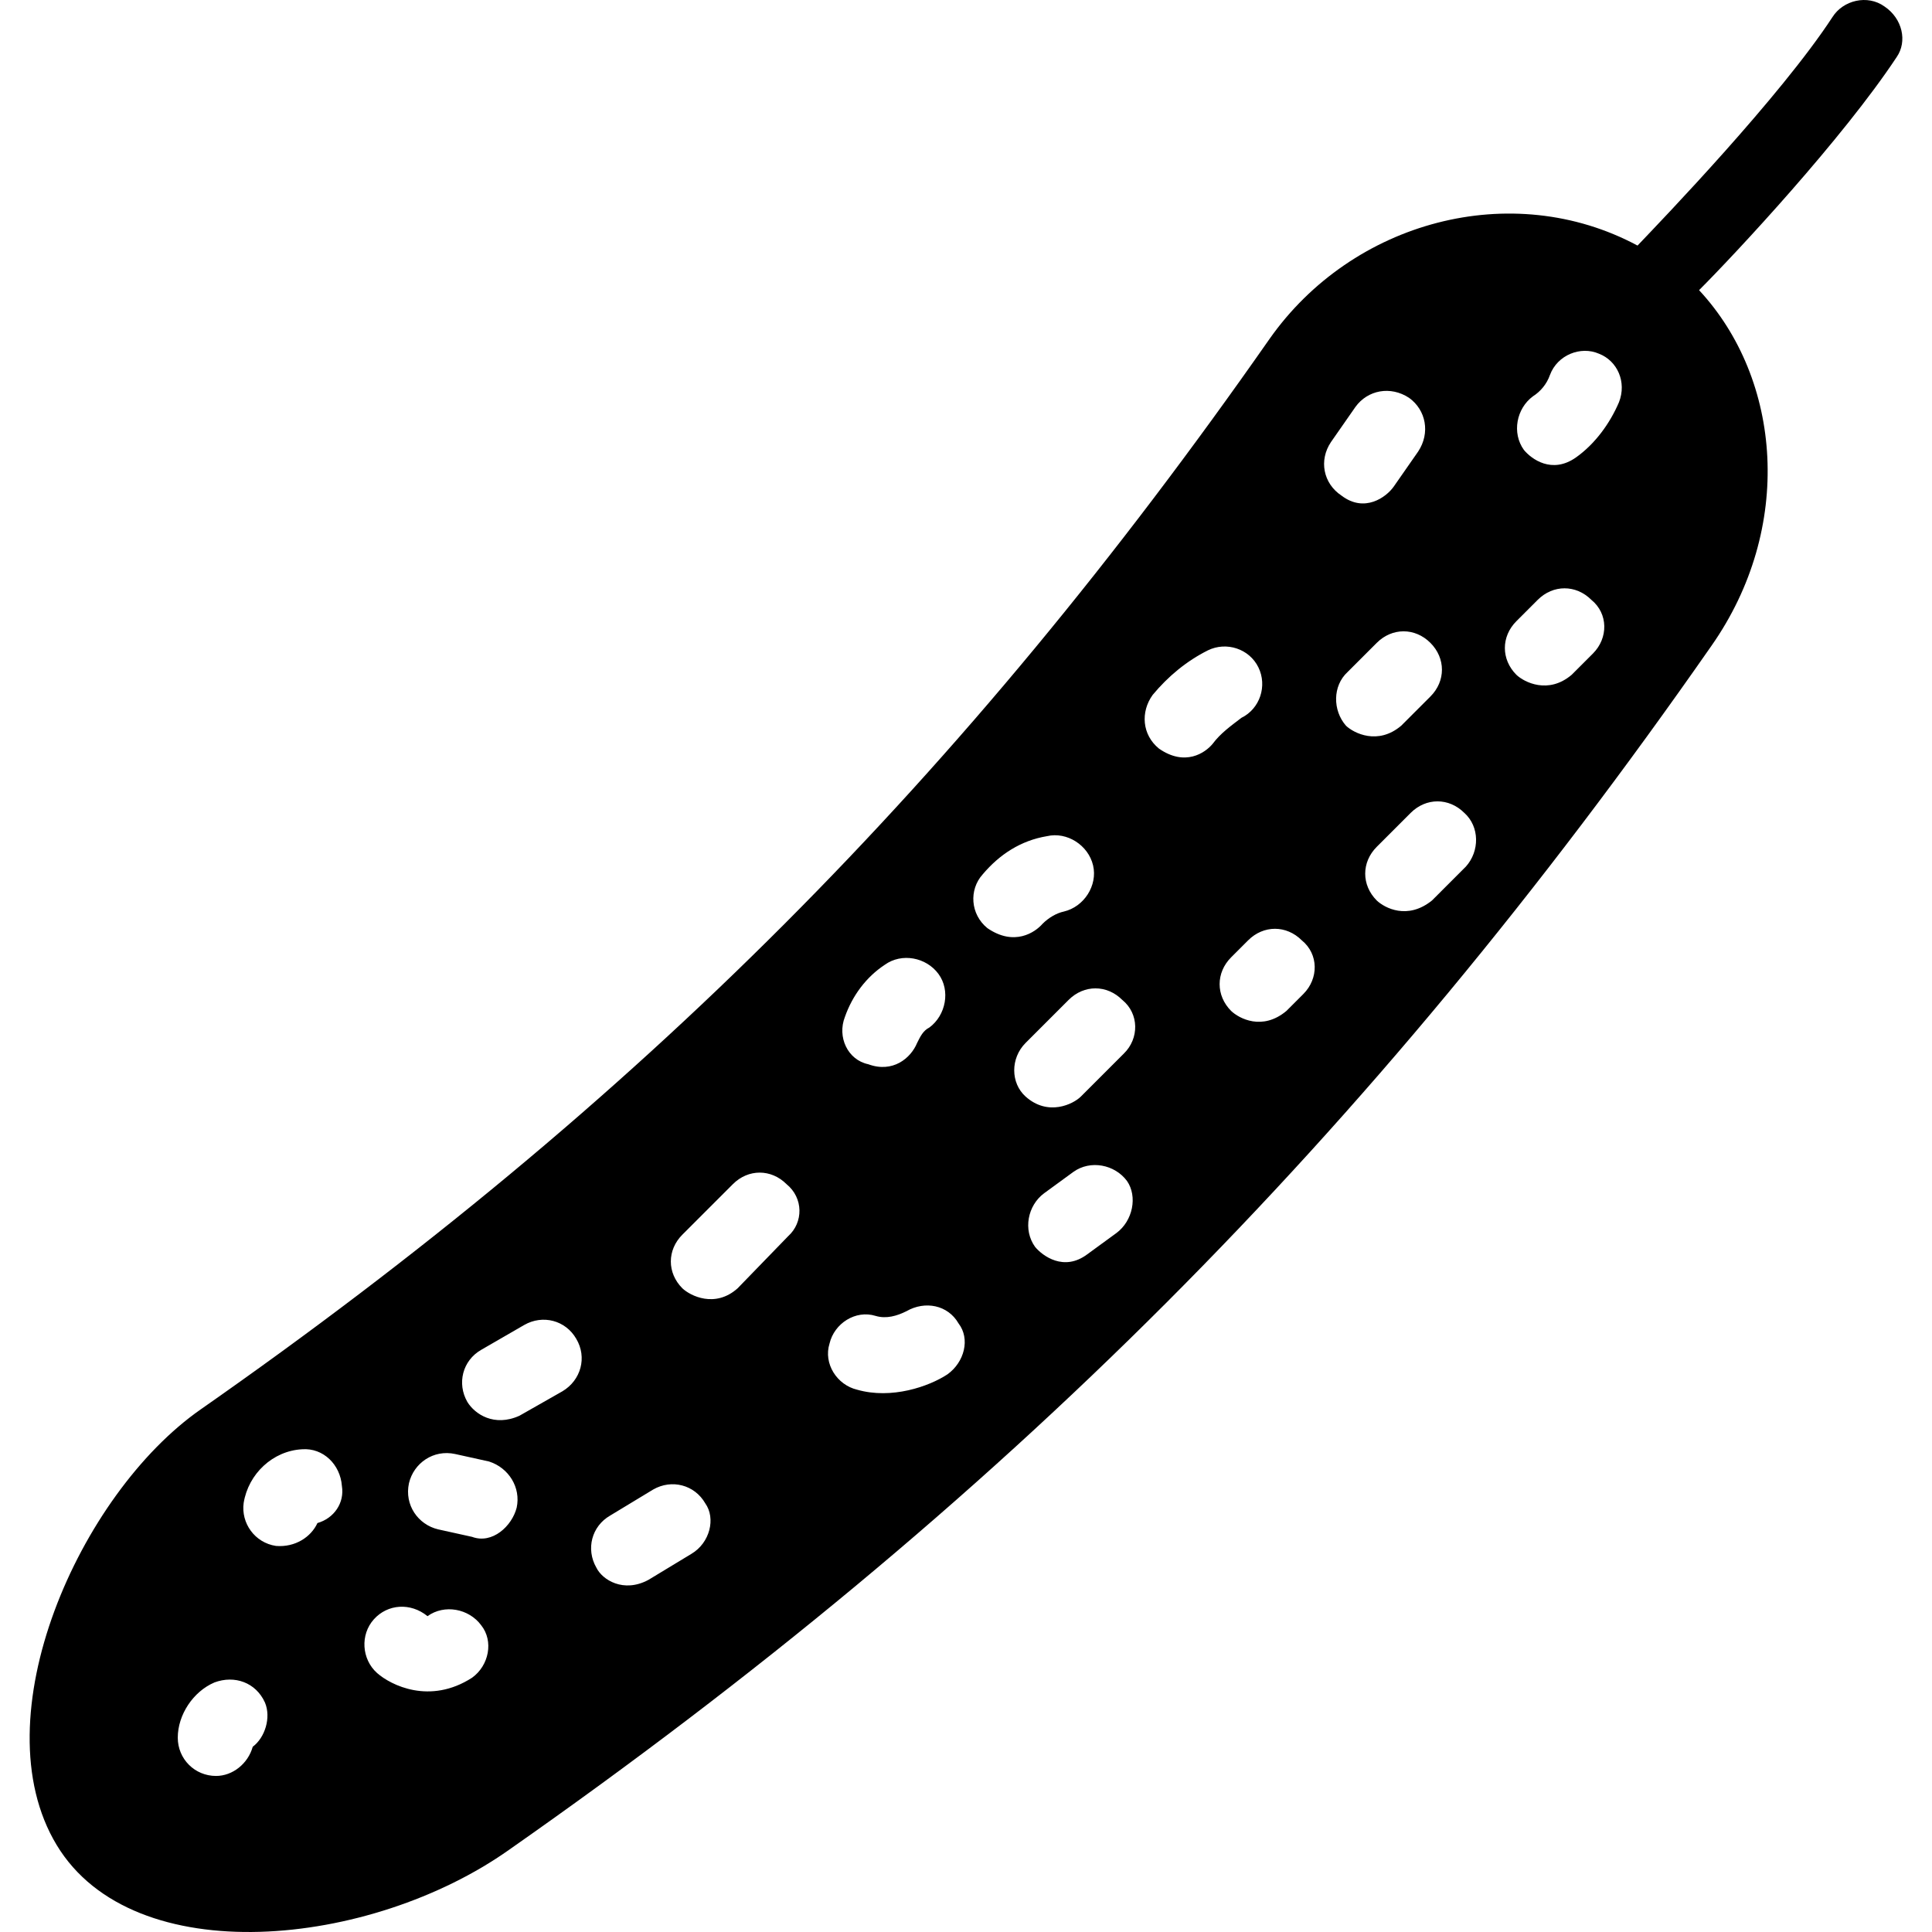
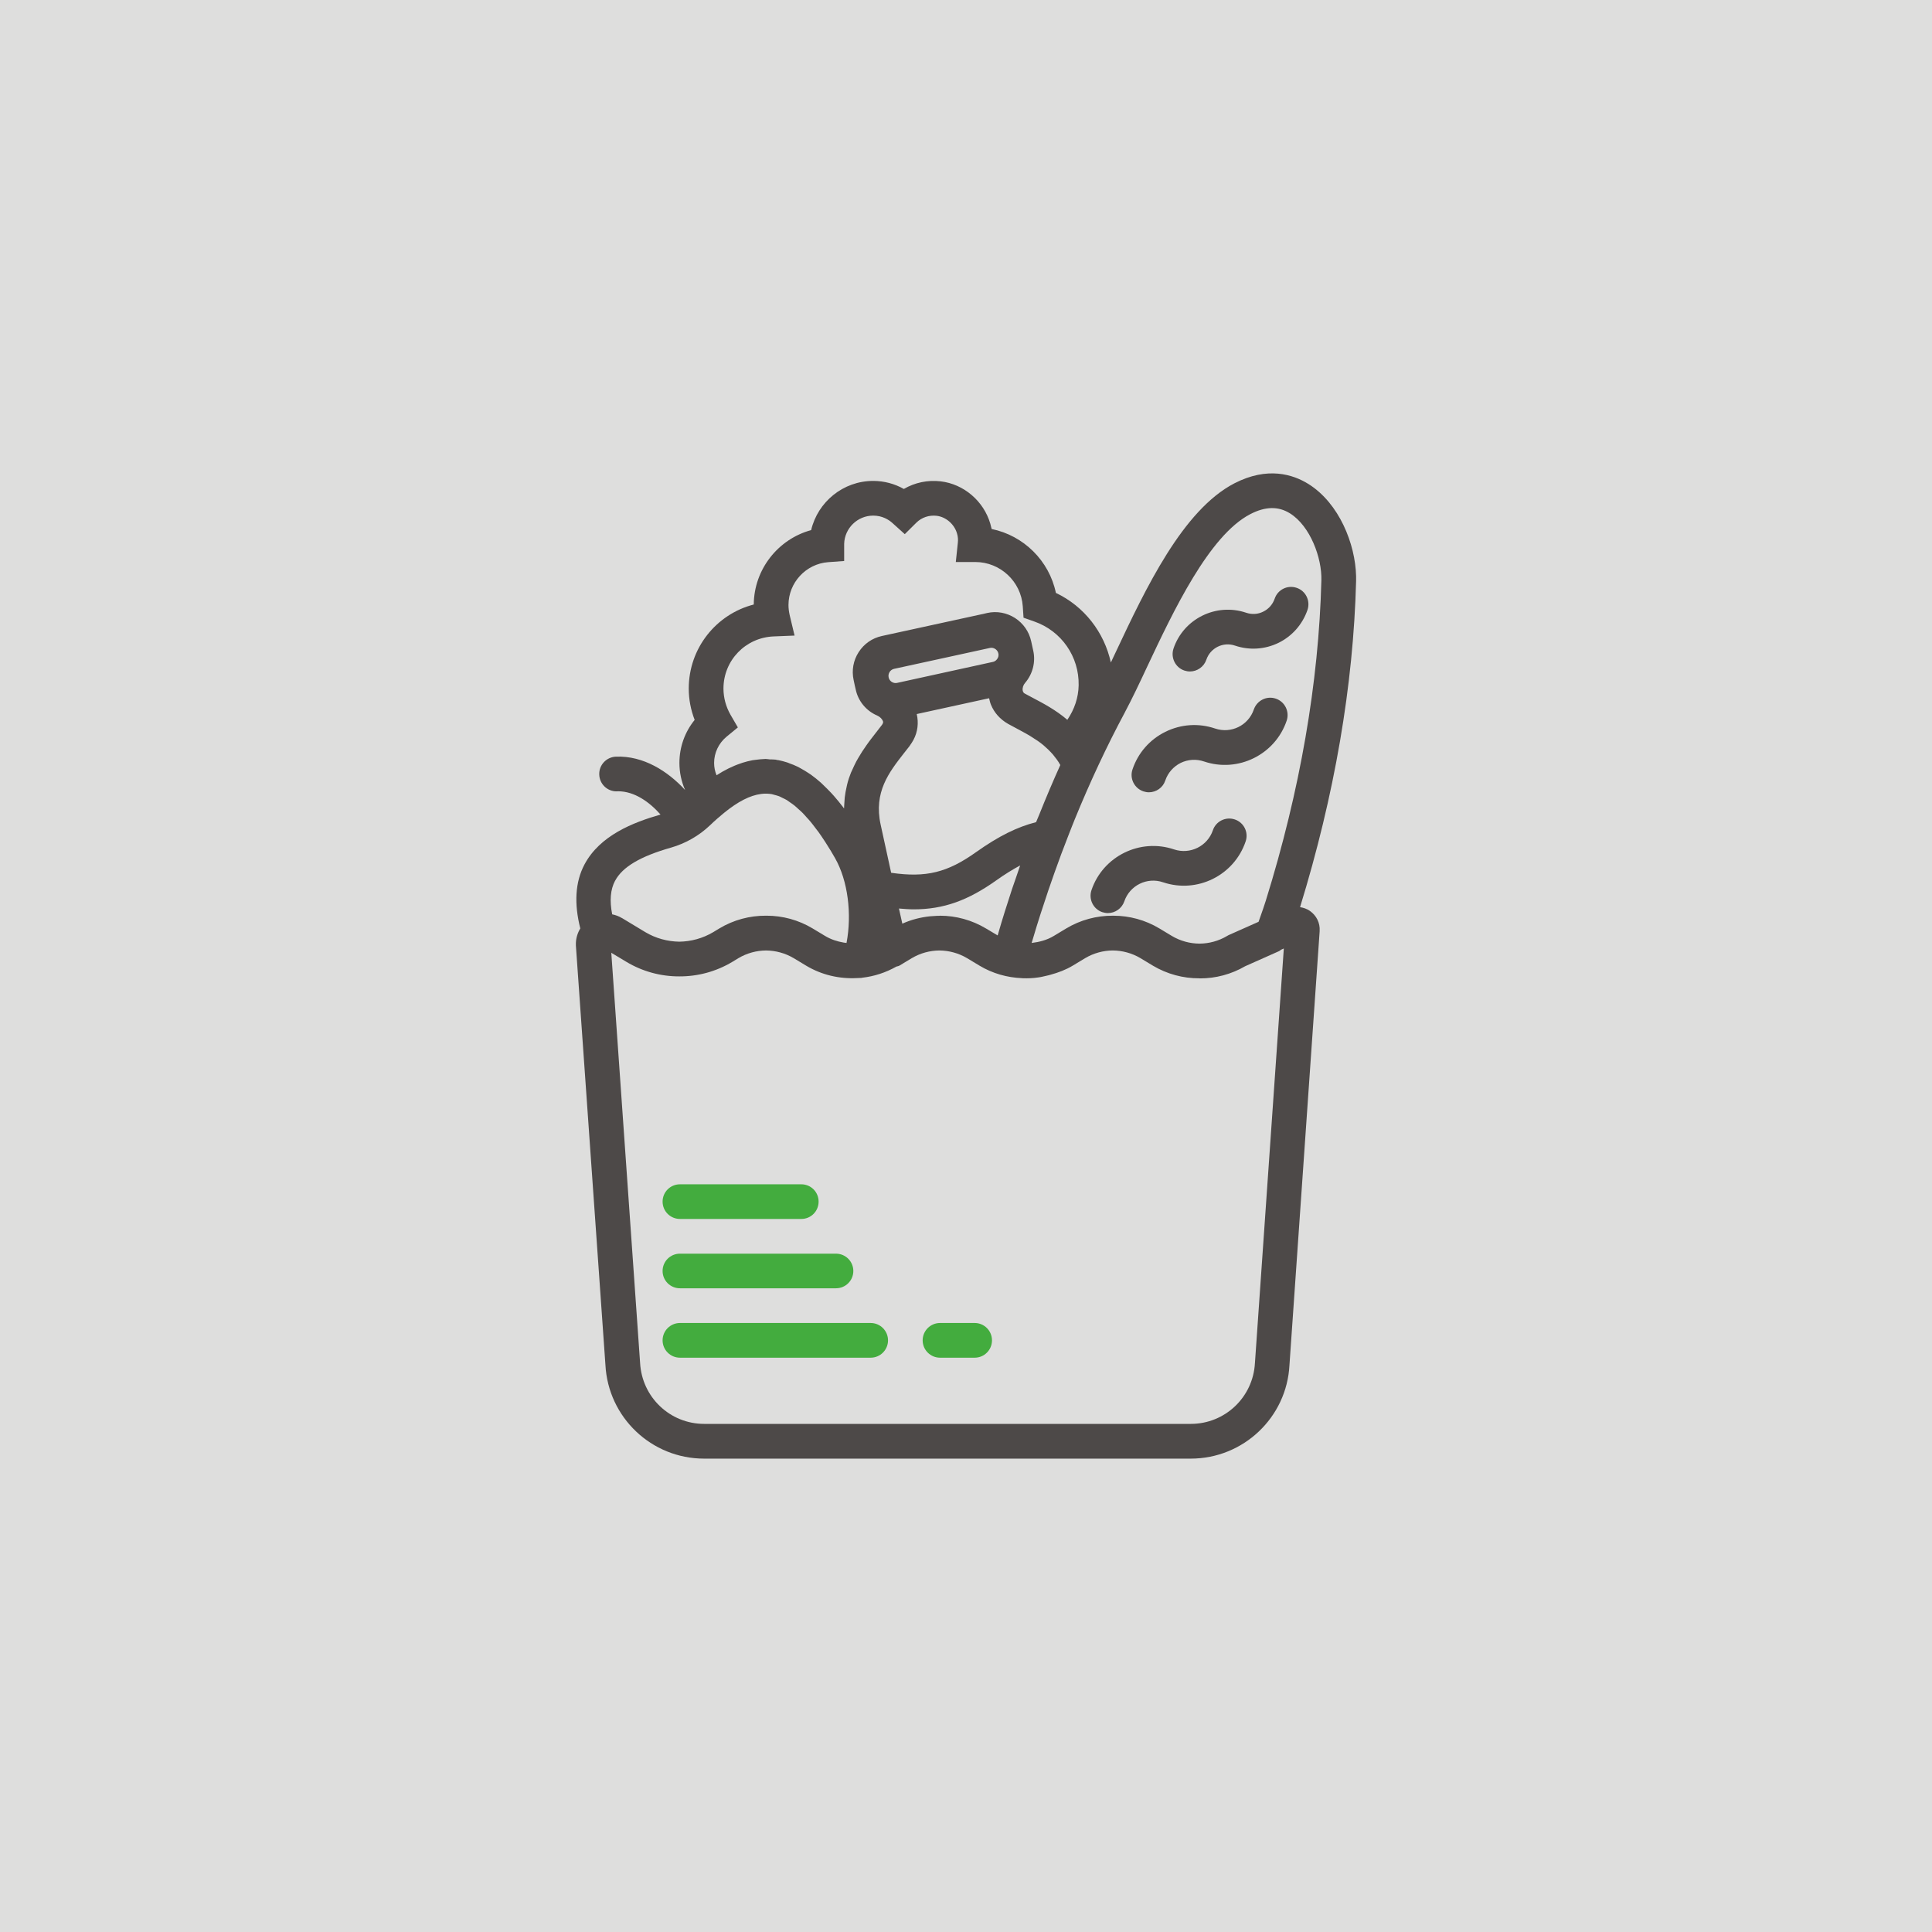
- <svg xmlns="http://www.w3.org/2000/svg" version="1.1" id="Capa_1" x="0px" y="0px" viewBox="0 0 489.699 489.699" style="enable-background:new 0 0 489.699 489.699;" xml:space="preserve">
-   <g>
-     <g>
-       <path d="M477.66,1.644c-4.3-3.1-10.5-1.6-13.2,2.7c-13.2,20.2-43.1,51.3-49.4,57.9c-31.9-17.1-72.3-6.2-93.3,23.7    c-77.7,111.2-159.7,193.6-270.9,271.3c-30.7,21.4-56,78.1-36.5,110.4s79.7,26,114.7,1.2c124.4-87.1,218-180.7,304.7-305.1    c21-29.9,17.9-67.6-3.1-90.2c9.3-9.3,36.5-38.5,50.1-59.1C483.46,10.544,482.26,4.744,477.66,1.644z M214.16,257.744    c1.9-5.4,5.4-10.1,10.1-13.2c4.3-3.1,10.5-1.9,13.6,2.3c3.1,4.2,1.9,10.5-2.3,13.6c-1.6,0.8-2.3,2.3-3.1,3.9    c-1.6,3.9-6.2,7.7-12.4,5.4C214.86,268.644,212.16,262.844,214.16,257.744z M64.06,442.744c-1.2,4.3-5.1,7.4-9.3,7.4l0,0    c-5.4,0-9.7-4.3-9.7-9.7c0-5.8,3.9-11.7,9.3-14c5.1-1.9,10.5,0,12.8,5.1C68.76,435.344,67.16,440.444,64.06,442.744z     M80.46,386.044c-1.6,3.5-5.6,6.2-10.5,5.8c-5.4-0.8-8.9-5.8-8.2-10.9c1.2-7.4,7.4-13.2,14.8-13.6c5.4-0.4,9.7,3.9,10.1,9.3    C87.36,380.944,84.66,384.844,80.46,386.044z M119.66,425.244c-10.7,6.9-20.6,1.9-24.1-1.2c-3.9-3.5-4.3-9.7-0.8-13.6    s9.3-4.3,13.6-0.8c4.3-3.1,10.5-1.9,13.6,2.3C125.16,415.944,123.96,422.144,119.66,425.244z M130.96,382.144    c-1.2,4.7-6.2,9.3-11.3,7.4l-8.6-1.9c-5.1-1.2-8.6-6.2-7.4-11.7c1.2-5.1,6.2-8.6,11.7-7.4l8.6,1.9    C128.96,372.044,132.06,377.044,130.96,382.144z M142.56,352.644l-10.9,6.2c-6.4,2.9-11.3-0.4-13.2-3.5    c-2.7-4.7-1.2-10.5,3.5-13.2l10.9-6.3c4.7-2.7,10.5-1.2,13.2,3.5C148.86,344.044,147.26,349.844,142.56,352.644z M175.26,393.844    l-10.9,6.6c-6.3,3.4-11.7,0-13.2-3.1c-2.7-4.7-1.2-10.5,3.5-13.2l10.9-6.6c4.7-2.7,10.5-1.2,13.2,3.5    C181.46,384.844,179.96,391.044,175.26,393.844z M199.76,313.344l-12.8,13.2c-5.7,5.1-12,1.9-14,0c-3.9-3.9-3.9-9.7,0-13.6    l12.8-12.8c3.9-3.9,9.7-3.9,13.6,0C203.66,303.644,203.66,309.844,199.76,313.344z M240.16,348.344c-4.7,3.1-14.2,6.4-22.9,3.9    c-5.1-1.2-8.6-6.6-7-11.7c1.2-5.1,6.6-8.6,11.7-7c2.7,0.8,5.4,0,7.8-1.2c4.7-2.7,10.5-1.6,13.2,3.1    C245.96,339.344,244.46,345.244,240.16,348.344z M250.26,235.244c-4.3-3.5-4.7-9.7-1.2-13.6c4.3-5.1,9.7-8.6,16.3-9.7    c5.1-1.2,10.5,2.3,11.7,7.4c1.2,5.1-2.3,10.5-7.4,11.7c-1.9,0.4-3.9,1.6-5.4,3.1C262.36,236.344,257.06,239.944,250.26,235.244z     M282.96,312.544l-7.4,5.4c-5.9,4.4-11.3,0.4-13.2-1.9c-3.1-4.3-1.9-10.5,2.3-13.6l7.4-5.4c4.3-3.1,10.5-1.9,13.6,2.3    C288.36,303.244,287.16,309.444,282.96,312.544z M284.86,267.044l-10.9,10.9c-1.9,1.9-8.3,5.1-14,0c-3.8-3.4-3.9-9.7,0-13.6    l10.9-10.9c3.9-3.9,9.7-3.9,13.6,0C288.76,256.944,288.76,263.244,284.86,267.044z M307.36,188.544c-1.9,2.3-7,5.8-13.6,1.2    c-4.3-3.5-4.7-9.3-1.6-13.6c3.9-4.7,8.6-8.6,14-11.3c4.7-2.3,10.5-0.4,12.8,4.3s0.4,10.5-4.3,12.8    C312.06,183.944,309.36,185.844,307.36,188.544z M330.36,251.944l-4.3,4.3c-6.1,5.1-12,1.9-14,0c-3.9-3.9-3.9-9.7,0-13.6l4.3-4.3    c3.9-3.9,9.7-3.9,13.6,0C334.26,241.844,334.26,248.044,330.36,251.944z M337.36,112.044l6.2-8.9c3.1-4.3,8.9-5.4,13.6-2.3    c4.3,3.1,5.4,8.9,2.3,13.6l-6.2,8.9c-1.9,2.7-7.4,6.7-13.2,2.3C335.36,122.544,334.26,116.644,337.36,112.044z M341.56,170.344    l7.4-7.4c3.9-3.9,9.7-3.9,13.6,0s3.9,9.7,0,13.6l-7.4,7.4c-5.9,5-12,1.9-14,0C337.76,180.044,337.76,173.844,341.56,170.344z     M371.56,219.644l-8.6,8.6c-6.2,5-12,1.9-14,0c-3.9-3.9-3.9-9.7,0-13.6l8.6-8.6c3.9-3.9,9.7-3.9,13.6,0    C375.06,209.544,375.06,215.744,371.56,219.644z M403.76,165.644l-5.4,5.4c-5.9,5-12,1.9-14,0c-3.9-3.9-3.9-9.7,0-13.6l5.4-5.4    c3.9-3.9,9.7-3.9,13.6,0C407.66,155.544,407.66,161.744,403.76,165.644z M410.36,101.944c-2.3,5.4-6.1,10.6-10.9,14    c-6.1,4.3-11.3,0.4-13.2-1.9c-3.1-4.3-1.9-10.5,2.3-13.6c1.9-1.2,3.5-3.1,4.3-5.4c1.9-5.1,7.8-7.4,12.4-5.4    C409.96,91.444,412.36,96.844,410.36,101.944z" />
+ <svg xmlns="http://www.w3.org/2000/svg" xml:space="preserve" width="512px" height="512px" style="shape-rendering:geometricPrecision; text-rendering:geometricPrecision; image-rendering:optimizeQuality; fill-rule:evenodd; clip-rule:evenodd" viewBox="0 0 159.038 159.038">
+   <defs>
+     <style type="text/css">
+    
+     .fil0 {fill:#DEDEDD}
+     .fil1 {fill:#4D4948;fill-rule:nonzero}
+     .fil2 {fill:#43AC3E;fill-rule:nonzero}
+    
+   </style>
+   </defs>
+   <g id="Vrstva_x0020_1">
+     <rect class="fil0" width="159.038" height="159.038" />
+     <path class="fil1" d="M90.739 75.087c0.153,0.048 0.306,0.076 0.46,0.076 0.592,0 1.149,-0.376 1.353,-0.968 0.446,-1.311 1.873,-2.015 3.184,-1.569 2.802,0.948 5.853,-0.558 6.801,-3.359 0.259,-0.746 -0.139,-1.561 -0.892,-1.812 -0.746,-0.25 -1.554,0.146 -1.804,0.892 -0.446,1.312 -1.875,2.014 -3.191,1.576 -2.795,-0.948 -5.855,0.551 -6.802,3.352 -0.252,0.746 0.146,1.561 0.892,1.813z" />
+     <path class="fil1" d="M94.119 65.143c0.147,0.048 0.305,0.077 0.453,0.077 0.598,0 1.156,-0.376 1.351,-0.969 0.216,-0.635 0.669,-1.15 1.268,-1.45 0.607,-0.293 1.283,-0.334 1.923,-0.118 2.796,0.947 5.855,-0.558 6.802,-3.359 0.252,-0.746 -0.146,-1.561 -0.892,-1.813 -0.745,-0.257 -1.553,0.147 -1.812,0.892 -0.446,1.311 -1.868,2.014 -3.184,1.568 -1.36,-0.461 -2.809,-0.363 -4.099,0.271 -1.282,0.635 -2.244,1.729 -2.702,3.088 -0.258,0.745 0.147,1.561 0.892,1.812z" />
+     <path class="fil1" d="M97.491 55.197c0.154,0.05 0.307,0.077 0.461,0.077 0.593,0 1.151,-0.377 1.352,-0.969 0.327,-0.969 1.387,-1.491 2.348,-1.163 1.191,0.405 2.475,0.321 3.604,-0.23 1.122,-0.557 1.964,-1.518 2.376,-2.71 0.25,-0.746 -0.146,-1.561 -0.892,-1.812 -0.752,-0.258 -1.561,0.146 -1.812,0.892 -0.161,0.467 -0.495,0.851 -0.94,1.066 -0.439,0.223 -0.94,0.25 -1.414,0.089 -2.46,-0.828 -5.143,0.489 -5.973,2.949 -0.249,0.746 0.147,1.561 0.892,1.811z" />
+     <path class="fil1" d="M107.826 74.982c-0.245,-0.168 -0.523,-0.264 -0.808,-0.307 2.836,-9.212 4.39,-18.242 4.613,-26.843l0 -0.405c-0.064,-2.648 -1.385,-5.991 -3.916,-7.581 -1.283,-0.8 -3.374,-1.462 -6.098,-0.062 -4.258,2.201 -7.311,8.669 -9.757,13.867 -0.146,0.3 -0.278,0.592 -0.417,0.885 -0.545,-2.487 -2.189,-4.621 -4.524,-5.729 -0.55,-2.647 -2.654,-4.724 -5.288,-5.261 -0.035,-0.146 -0.07,-0.292 -0.112,-0.439 -0.544,-1.86 -2.182,-3.261 -4.084,-3.484 -1.067,-0.125 -2.125,0.098 -3.032,0.627 -0.767,-0.431 -1.63,-0.662 -2.522,-0.662 -2.481,0 -4.565,1.736 -5.109,4.049 -2.717,0.739 -4.702,3.226 -4.724,6.125 -3.094,0.796 -5.352,3.597 -5.352,6.92 0,0.885 0.168,1.757 0.487,2.579 -0.809,0.995 -1.255,2.237 -1.255,3.54 0,0.781 0.161,1.532 0.468,2.23 -1.429,-1.554 -3.429,-2.829 -5.686,-2.745 -0.788,0.028 -1.409,0.684 -1.381,1.471 0.021,0.774 0.654,1.387 1.422,1.387 0.048,0 0.098,-0.007 0.139,-0.007 1.338,0 2.578,0.885 3.484,1.916 -2.263,0.648 -4.99,1.715 -6.263,4.112 -0.767,1.449 -0.858,3.226 -0.342,5.262 -0.216,0.353 -0.345,0.758 -0.363,1.192l0 0.215 2.431 34.516c0.223,4.326 3.791,7.721 8.126,7.721l40.056 0c4.335,0 7.903,-3.395 8.126,-7.694l2.486 -35.721c0,-0.007 0,-0.015 0,-0.028 0.043,-0.655 -0.264,-1.268 -0.807,-1.645zm-15.22 -16.363c0.564,-1.058 1.185,-2.362 1.832,-3.748 2.147,-4.558 5.088,-10.795 8.489,-12.551 1.24,-0.642 2.314,-0.657 3.268,-0.057 1.659,1.039 2.628,3.66 2.578,5.498 -0.216,8.44 -1.755,17.318 -4.578,26.39 -0.091,0.3 -0.299,0.907 -0.592,1.729l-2.431 1.081c-0.057,0.027 -0.105,0.048 -0.153,0.082 -0.705,0.42 -1.492,0.628 -2.28,0.635 -0.787,-0.007 -1.574,-0.215 -2.278,-0.635l-1.016 -0.612c-1.171,-0.704 -2.482,-1.052 -3.791,-1.052 -0.015,0 -0.028,0 -0.05,0 -1.324,-0.008 -2.654,0.34 -3.839,1.052l-1.016 0.612c-0.566,0.343 -1.193,0.503 -1.827,0.58 0.035,-0.127 0.076,-0.252 0.112,-0.369 0.391,-1.331 0.816,-2.642 1.255,-3.938 0.168,-0.495 0.341,-0.99 0.515,-1.479 0.363,-1.031 0.746,-2.048 1.144,-3.065 0.18,-0.446 0.348,-0.907 0.535,-1.353 1.242,-3.038 2.613,-5.98 4.126,-8.802zm-18.194 3.381c0.166,-0.209 0.333,-0.419 0.487,-0.621 0,-0.008 0,-0.008 0,-0.008 0.112,-0.153 0.208,-0.307 0.292,-0.46 0.356,-0.662 0.439,-1.408 0.273,-2.132l5.957 -1.302c0.042,0.18 0.083,0.369 0.153,0.535 0.266,0.649 0.739,1.192 1.407,1.575 0.216,0.12 0.44,0.238 0.676,0.363 0.197,0.105 0.384,0.21 0.58,0.314 0.089,0.05 0.187,0.098 0.279,0.154 0.173,0.091 0.333,0.201 0.501,0.306 0.139,0.083 0.278,0.175 0.417,0.271 0.16,0.105 0.307,0.231 0.46,0.35 0.132,0.111 0.259,0.23 0.384,0.348 0.14,0.14 0.271,0.272 0.398,0.418 0.215,0.266 0.431,0.538 0.606,0.865 -0.606,1.338 -1.179,2.696 -1.729,4.069 -0.084,0.216 -0.174,0.425 -0.265,0.633 -1.561,0.398 -3.072,1.144 -4.94,2.468 -2.349,1.673 -4.105,2.119 -6.99,1.7l-0.865 -3.964c-0.585,-2.683 0.69,-4.306 1.918,-5.882zm7.079 -8.664c0.035,-0.007 0.076,-0.012 0.112,-0.012 0.271,0 0.523,0.194 0.578,0.458 0.05,0.211 -0.027,0.37 -0.084,0.446 -0.048,0.077 -0.16,0.216 -0.362,0.258l-7.889 1.729c-0.312,0.069 -0.633,-0.14 -0.695,-0.453 -0.07,-0.315 0.132,-0.636 0.446,-0.704l4.187 -0.912 3.708 -0.81zm-4.612 22.07c-0.112,0.007 -0.217,0.014 -0.329,0.022 -0.781,0.083 -1.546,0.278 -2.272,0.606l-0.279 -1.247c0.412,0.033 0.823,0.069 1.206,0.069 2.494,0 4.496,-0.746 6.802,-2.383 0.725,-0.516 1.365,-0.906 1.971,-1.233 -0.124,0.375 -0.258,0.745 -0.383,1.121 -0.092,0.265 -0.188,0.529 -0.279,0.802 -0.417,1.268 -0.822,2.549 -1.191,3.839l-0.947 -0.564c-1.172,-0.704 -2.489,-1.059 -3.798,-1.059 -0.015,0 -0.036,0.007 -0.05,0.007 -0.152,-0.007 -0.305,0.014 -0.451,0.02zm-17.075 -14.759l0.935 -0.768 -0.607 -1.045c-0.376,-0.662 -0.578,-1.4 -0.578,-2.153 0,-2.312 1.81,-4.194 4.125,-4.292l1.728 -0.07 -0.405 -1.693c-0.062,-0.279 -0.096,-0.559 -0.096,-0.823 0,-1.839 1.434,-3.388 3.268,-3.527l1.316 -0.096 0 -1.422c0.041,-1.282 1.101,-2.314 2.391,-2.314 0.746,0 1.282,0.334 1.594,0.621l1.005 0.905 0.954 -0.947c0.439,-0.432 1.045,-0.634 1.666,-0.564 0.765,0.091 1.455,0.683 1.678,1.449 0.077,0.258 0.099,0.508 0.07,0.759l-0.168 1.597 1.604 0c2.055,0 3.769,1.602 3.909,3.65l0.062 0.935 0.892 0.314c2.23,0.78 3.695,2.891 3.645,5.254 -0.019,1.01 -0.347,1.978 -0.932,2.837 -0.955,-0.816 -1.988,-1.36 -2.851,-1.813 -0.223,-0.117 -0.439,-0.237 -0.662,-0.355 -0.063,-0.035 -0.132,-0.098 -0.16,-0.244 -0.034,-0.209 0.042,-0.454 0.201,-0.633 0.621,-0.725 0.872,-1.708 0.669,-2.635l-0.173 -0.787c-0.174,-0.796 -0.647,-1.47 -1.331,-1.916 -0.684,-0.433 -1.499,-0.587 -2.287,-0.412l-0.382 0.091c-0.007,0 -0.015,0 -0.015,0l-4.188 0.913 -4.091 0.892c-0.795,0.174 -1.47,0.647 -1.909,1.331 -0.439,0.683 -0.585,1.498 -0.412,2.293l0.083 0.391c0,0.007 0,0.007 0,0.007l0.091 0.39c0.201,0.948 0.863,1.75 1.762,2.133 0.223,0.097 0.405,0.279 0.475,0.459 0.035,0.112 0.014,0.161 -0.07,0.3 -0.139,0.19 -0.293,0.384 -0.453,0.586 -0.153,0.196 -0.315,0.405 -0.481,0.621 -0.056,0.076 -0.111,0.153 -0.166,0.223 -0.12,0.167 -0.238,0.328 -0.35,0.501 -0.07,0.092 -0.131,0.19 -0.195,0.287 -0.105,0.166 -0.209,0.334 -0.314,0.516 -0.055,0.104 -0.118,0.201 -0.173,0.305 -0.105,0.204 -0.203,0.412 -0.299,0.628 -0.042,0.091 -0.084,0.182 -0.127,0.271 -0.125,0.315 -0.237,0.643 -0.319,0.984 -0.015,0.055 -0.022,0.112 -0.036,0.167 -0.069,0.293 -0.124,0.593 -0.161,0.907 -0.014,0.125 -0.014,0.257 -0.026,0.383 -0.007,0.173 -0.029,0.334 -0.029,0.509l-0.021 -0.022c-0.02,-0.028 -0.041,-0.048 -0.055,-0.077 -0.252,-0.328 -0.494,-0.628 -0.746,-0.914 -0.083,-0.089 -0.161,-0.173 -0.238,-0.264 -0.215,-0.223 -0.424,-0.439 -0.633,-0.635 -0.07,-0.07 -0.14,-0.14 -0.209,-0.202 -0.265,-0.238 -0.538,-0.453 -0.803,-0.647 -0.077,-0.056 -0.153,-0.098 -0.23,-0.154 -0.201,-0.131 -0.403,-0.258 -0.612,-0.369 -0.098,-0.055 -0.196,-0.112 -0.299,-0.16 -0.209,-0.105 -0.426,-0.188 -0.643,-0.264 -0.07,-0.029 -0.139,-0.064 -0.216,-0.084 -0.23,-0.076 -0.465,-0.132 -0.702,-0.182 -0.028,-0.007 -0.057,0 -0.084,-0.007 -0.048,-0.008 -0.091,-0.027 -0.139,-0.034 -0.168,-0.021 -0.328,-0.015 -0.489,-0.021 -0.111,-0.007 -0.223,-0.036 -0.341,-0.036 -0.035,0 -0.07,0.007 -0.105,0.007 -0.223,0.007 -0.431,0.029 -0.647,0.057 -0.111,0.013 -0.216,0.027 -0.322,0.041 -0.285,0.055 -0.557,0.124 -0.828,0.209 -0.042,0.014 -0.076,0.028 -0.119,0.042 -0.71,0.237 -1.386,0.578 -2.014,0.988 -0.132,-0.319 -0.202,-0.662 -0.202,-1.016 0,-0.837 0.376,-1.616 1.017,-2.153zm-9.169 11.854c0.605,-1.136 2.069,-2.007 4.619,-2.733 1.185,-0.341 2.294,-0.976 3.193,-1.832 0.403,-0.39 0.786,-0.717 1.149,-1.017 1.156,-0.942 2.146,-1.443 3.045,-1.561 0.022,0 0.035,-0.007 0.055,-0.007 0.286,-0.036 0.566,-0.022 0.83,0.019 0.069,0.014 0.139,0.042 0.208,0.057 0.134,0.034 0.266,0.07 0.398,0.118 0.091,0.035 0.175,0.083 0.258,0.125 0.125,0.064 0.25,0.112 0.375,0.189 0.098,0.063 0.189,0.14 0.287,0.202 0.118,0.083 0.236,0.153 0.348,0.251 0.111,0.084 0.216,0.195 0.328,0.292 0.111,0.098 0.216,0.187 0.327,0.3 0.119,0.118 0.237,0.256 0.362,0.397 0.098,0.104 0.196,0.209 0.292,0.327 0.14,0.16 0.273,0.348 0.413,0.53 0.091,0.111 0.173,0.216 0.256,0.334 0.161,0.217 0.315,0.46 0.475,0.697 0.069,0.112 0.139,0.201 0.201,0.313 0.231,0.355 0.461,0.739 0.69,1.144 1.053,1.853 1.394,4.592 0.94,6.976 -0.077,-0.007 -0.153,-0.014 -0.223,-0.029 -0.543,-0.091 -1.072,-0.264 -1.546,-0.551l-1.017 -0.612c-1.171,-0.704 -2.481,-1.052 -3.791,-1.052 -0.022,0 -0.036,0 -0.051,0 -1.331,-0.008 -2.662,0.34 -3.846,1.052l-0.495 0.3c-0.865,0.515 -1.827,0.773 -2.796,0.787 -0.968,-0.014 -1.936,-0.272 -2.8,-0.787l-1.917 -1.157 -0.007 0c-0.252,-0.154 -0.523,-0.25 -0.801,-0.307 -0.223,-1.127 -0.146,-2.041 0.237,-2.765zm52.668 39.699c-0.146,2.81 -2.46,5.011 -5.275,5.011l-40.063 0c-2.815,0 -5.129,-2.201 -5.275,-5.038l-2.37 -33.743 1.241 0.746c1.345,0.807 2.858,1.205 4.362,1.198 1.513,0.007 3.019,-0.391 4.364,-1.198l0.494 -0.3c0.704,-0.419 1.491,-0.628 2.278,-0.635 0.788,0.008 1.575,0.216 2.28,0.635l1.017 0.613c1.29,0.773 2.745,1.101 4.189,1.024 0.125,-0.007 0.256,-0.007 0.383,-0.015 0.02,-0.007 0.034,-0.014 0.048,-0.014 0.975,-0.111 1.931,-0.417 2.816,-0.919 0.083,-0.028 0.167,-0.028 0.244,-0.076l1.017 -0.613c0.704,-0.419 1.491,-0.628 2.278,-0.635 0.788,0.008 1.575,0.216 2.281,0.635l1.016 0.613c1.081,0.648 2.278,0.981 3.491,1.031 0.021,0 0.048,0.007 0.077,0.007 0.412,0.013 0.829,0 1.247,-0.064 0.238,-0.027 0.468,-0.09 0.697,-0.14 0.111,-0.026 0.223,-0.048 0.334,-0.084 0.635,-0.173 1.256,-0.403 1.835,-0.751l1.016 -0.613c0.705,-0.419 1.491,-0.628 2.278,-0.635 0.788,0.008 1.575,0.216 2.28,0.635l1.016 0.613c1.177,0.703 2.501,1.051 3.82,1.044 0.02,0 0.049,0.007 0.07,0.007 1.282,0 2.563,-0.334 3.714,-1.003l2.801 -1.247c0.055,-0.029 0.098,-0.077 0.154,-0.112l0.223 -0.099 -2.377 34.119z" />
+     <g id="_336748296">
+       <path id="_171978064" class="fil2" d="M55.972 100.341l9.992 0c0.789,0 1.422,-0.634 1.422,-1.429 0,-0.787 -0.633,-1.423 -1.422,-1.423l-9.992 0c-0.788,0 -1.429,0.636 -1.429,1.423 0,0.795 0.641,1.429 1.429,1.429z" />
+       <path id="_171978016" class="fil2" d="M55.972 106.049l12.843 0c0.787,0 1.429,-0.634 1.429,-1.423 0,-0.794 -0.643,-1.427 -1.429,-1.427l-12.843 0c-0.788,0 -1.429,0.633 -1.429,1.427 0,0.789 0.641,1.423 1.429,1.423z" />
+       <path id="_171977968" class="fil2" d="M71.673 108.906l-15.701 0c-0.788,0 -1.429,0.64 -1.429,1.429 0,0.787 0.641,1.427 1.429,1.427l15.701 0c0.787,0 1.427,-0.64 1.427,-1.427 0,-0.788 -0.64,-1.429 -1.427,-1.429z" />
+       <path id="_171977920" class="fil2" d="M80.236 108.906l-2.856 0c-0.789,0 -1.429,0.64 -1.429,1.429 0,0.787 0.641,1.427 1.429,1.427l2.856 0c0.789,0 1.422,-0.64 1.422,-1.427 0,-0.788 -0.633,-1.429 -1.422,-1.429z" />
    </g>
  </g>
-   <g>
- </g>
-   <g>
- </g>
-   <g>
- </g>
-   <g>
- </g>
-   <g>
- </g>
-   <g>
- </g>
-   <g>
- </g>
-   <g>
- </g>
-   <g>
- </g>
-   <g>
- </g>
-   <g>
- </g>
-   <g>
- </g>
-   <g>
- </g>
-   <g>
- </g>
-   <g>
- </g>
</svg>
